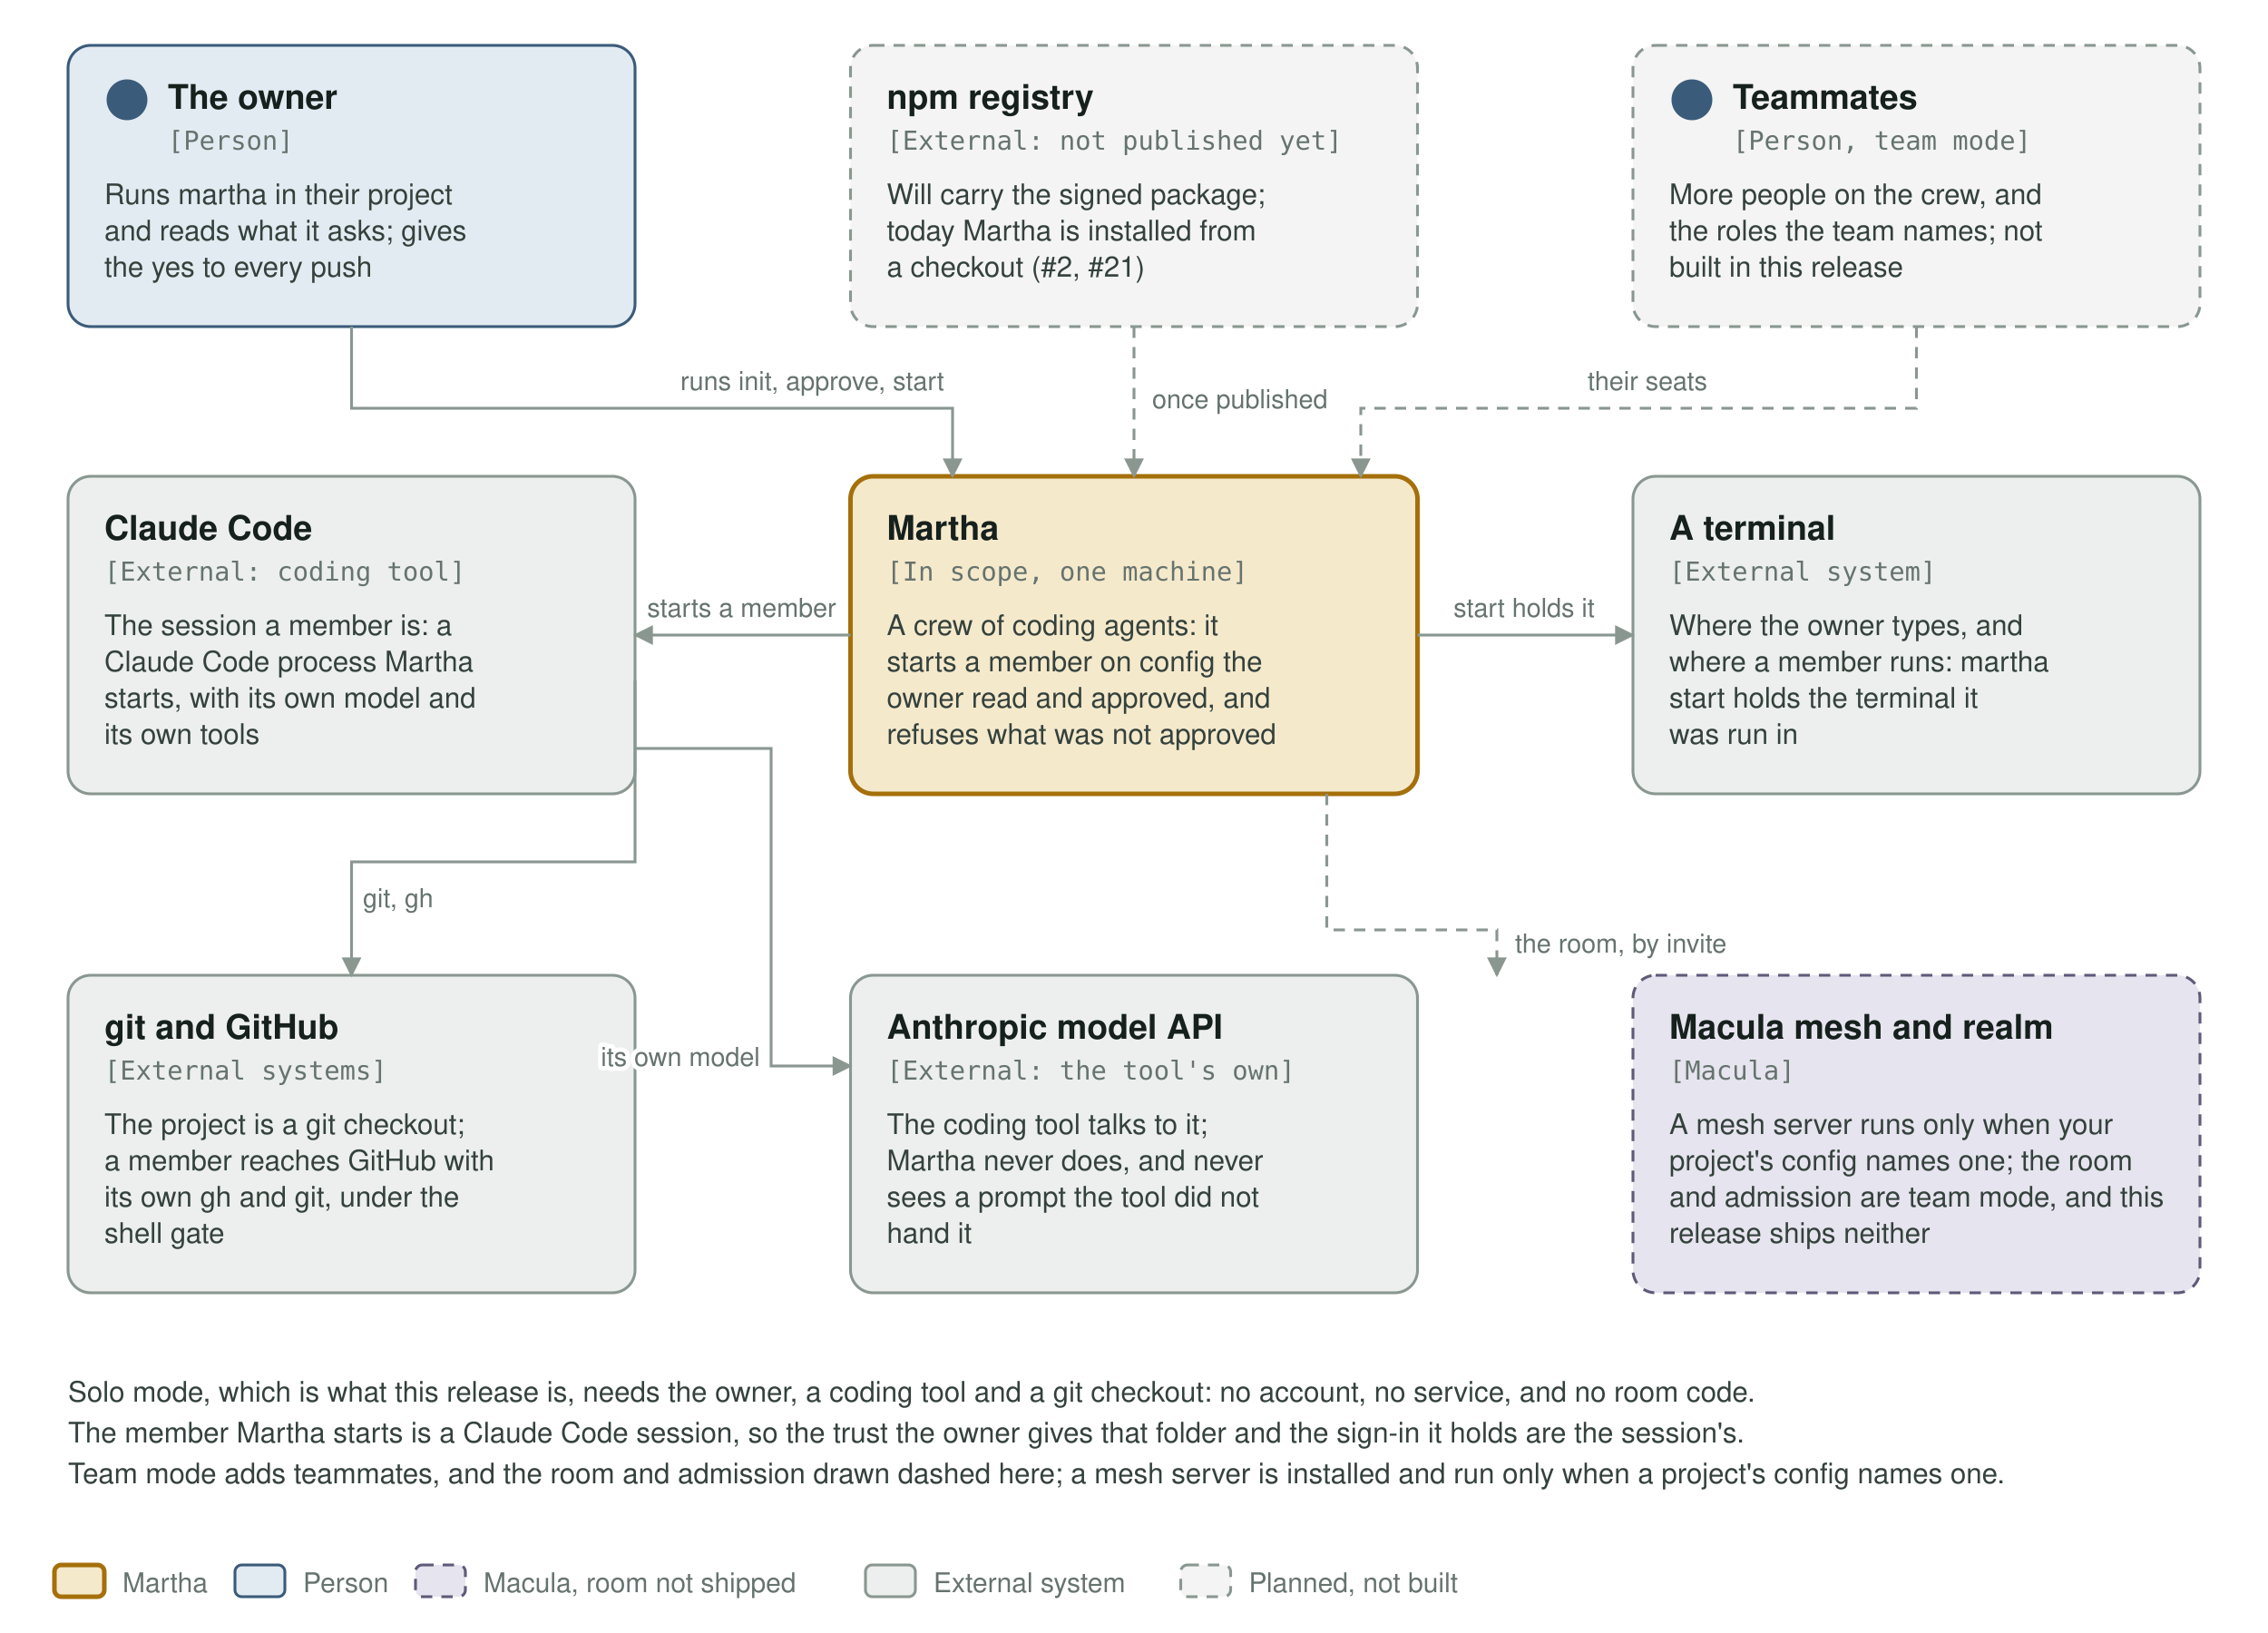
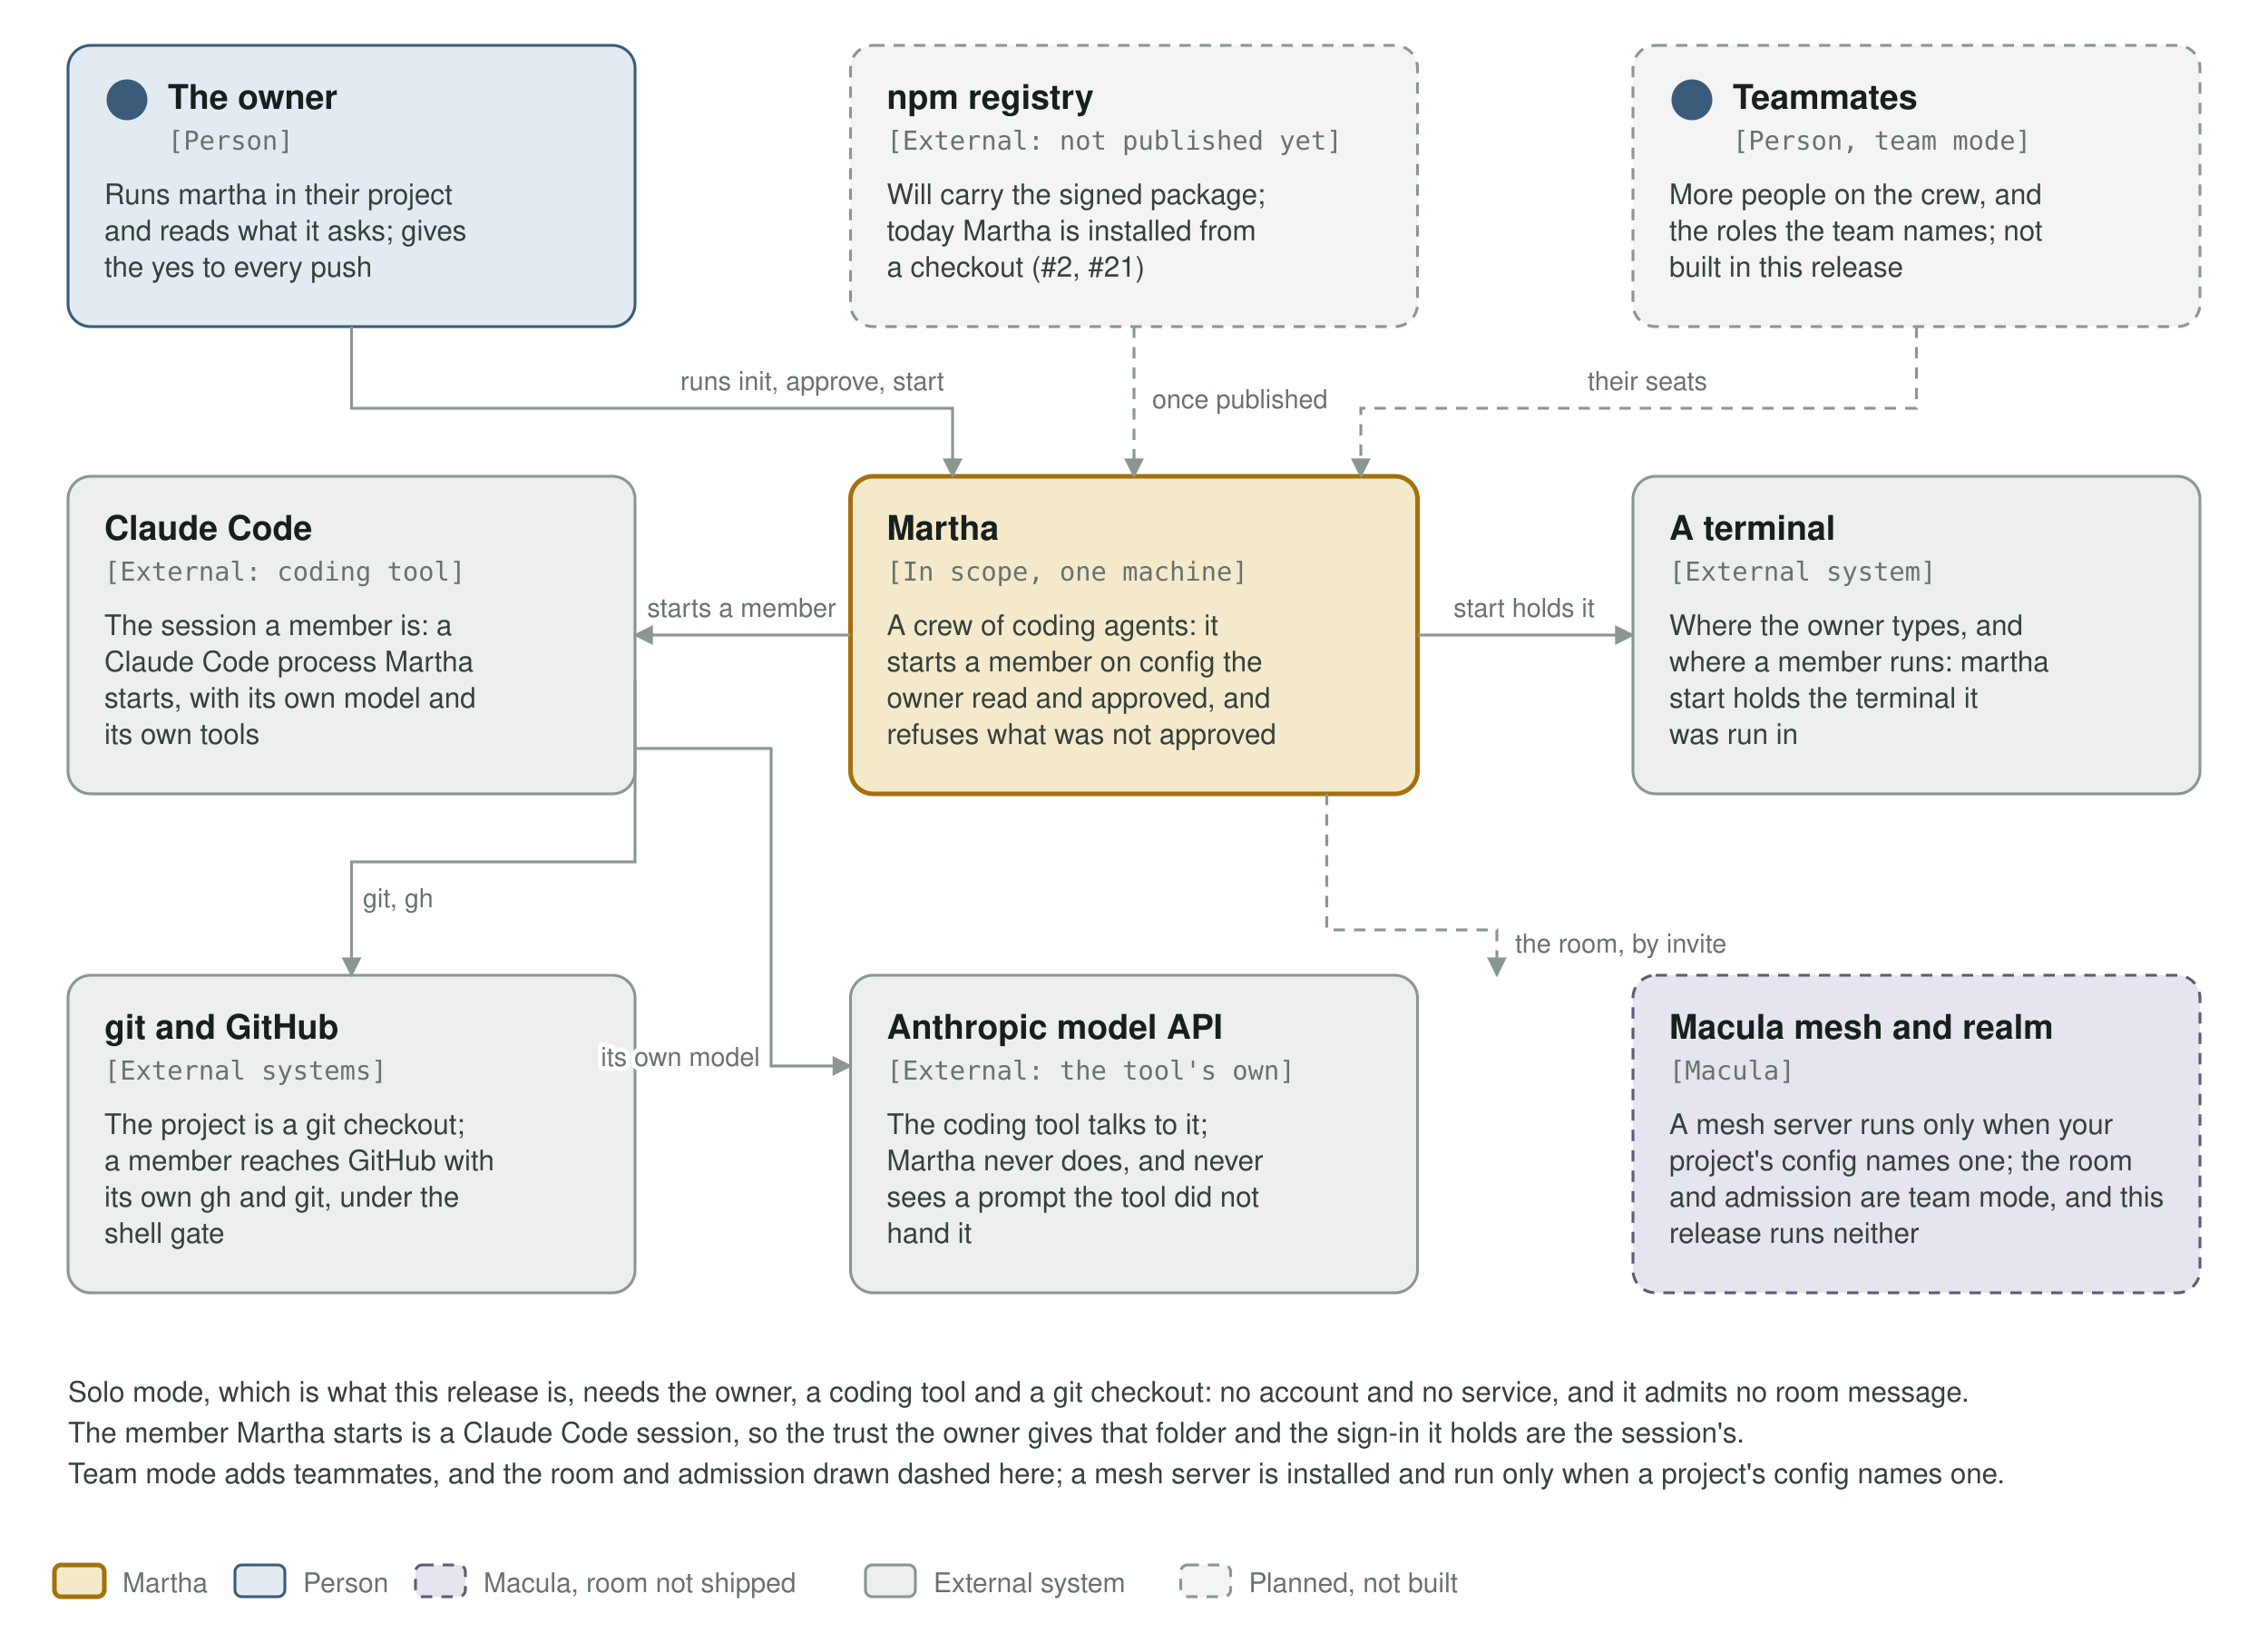
<svg xmlns="http://www.w3.org/2000/svg" viewBox="0 0 1000 720" role="img" aria-label="Martha system context">
  <style>
.t-name { font-family: "Atkinson Hyperlegible", "Segoe UI", system-ui, -apple-system, Helvetica, Arial, sans-serif; font-size: 15px; font-weight: 700; }
.t-desc { font-family: "Atkinson Hyperlegible", "Segoe UI", system-ui, -apple-system, Helvetica, Arial, sans-serif; font-size: 12.5px; }
.t-rel { font-family: "Atkinson Hyperlegible", "Segoe UI", system-ui, -apple-system, Helvetica, Arial, sans-serif; font-size: 11.5px; paint-order: stroke; stroke-width: 4px; stroke-linejoin: round; }
.t-code { font-family: "JetBrains Mono", ui-monospace, Menlo, Consolas, monospace; font-size: 13px; font-weight: 600; }
.t-type { font-family: "JetBrains Mono", ui-monospace, Menlo, Consolas, monospace; font-size: 11.5px; }
.t-bound { font-family: "JetBrains Mono", ui-monospace, Menlo, Consolas, monospace; font-size: 12px; font-weight: 600; }
.t-leg { font-family: "Atkinson Hyperlegible", "Segoe UI", system-ui, -apple-system, Helvetica, Arial, sans-serif; font-size: 12px; }
.edge { fill: none; stroke-width: 1.25; }
.edge-team { fill: none; stroke-width: 1.25; stroke-dasharray: 5 4; }
.bg { fill: #FFFFFF; }
.b-sys { fill: #F5E9CC; stroke: #A56F0A; stroke-width: 2; }
.b-per { fill: #E3EBF2; stroke: #3B5B7A; stroke-width: 1.25; }
.b-mac { fill: #E6E4EE; stroke: #5E5A78; stroke-width: 1.25; stroke-dasharray: 5 4; }
.b-ext { fill: #ECEFED; stroke: #8A9791; stroke-width: 1.25; }
.b-cmp { fill: #FFFFFF; stroke: #A56F0A; stroke-width: 1.25; }
.b-dat { fill: #FBF6EA; stroke: #A56F0A; stroke-width: 1.25; }
.b-team { fill: #FFFFFF; stroke: #5E5A78; stroke-width: 1.25; stroke-dasharray: 5 4; }
.b-later { fill: #F3F4F3; stroke: #8A9791; stroke-width: 1.25; stroke-dasharray: 5 4; }
.bound { fill: none; stroke: #B3BDB8; stroke-width: 1; }
.head { fill: #3B5B7A; }
.t-name, .t-code { fill: #16201D; }
.t-type, .t-bound, .t-leg { fill: #66736E; }
.t-desc { fill: #34413C; }
.t-rel { fill: #66736E; stroke: #FFFFFF; }
.edge, .edge-team { stroke: #8A9791; }
.arrowhead { fill: #8A9791; }
@media (prefers-color-scheme: dark) {
.bg { fill: #171F1C; }
.b-sys { fill: #3A2E13; stroke: #E3AA3C; }
.b-per { fill: #1D2A36; stroke: #8EB4D8; }
.b-mac { fill: #26243A; stroke: #A9A4C8; }
.b-ext { fill: #1C2421; stroke: #7D8B85; }
.b-cmp { fill: #171F1C; stroke: #E3AA3C; }
.b-dat { fill: #2A2414; stroke: #E3AA3C; }
.b-team { fill: #171F1C; stroke: #A9A4C8; }
.b-later { fill: #1C2421; stroke: #7D8B85; }
.bound { stroke: #4A5752; }
.head { fill: #8EB4D8; }
.t-name, .t-code { fill: #E6ECE9; }
.t-type, .t-bound, .t-leg { fill: #93A09A; }
.t-desc { fill: #C3CDC8; }
.t-rel { fill: #93A09A; stroke: #171F1C; }
.edge, .edge-team { stroke: #7D8B85; }
.arrowhead { fill: #7D8B85; }
}
</style>
  <defs>
    <marker id="a" viewBox="0 0 10 10" refX="9" refY="5" markerWidth="7" markerHeight="7" orient="auto-start-reverse">
      <path class="arrowhead" d="M0 0L10 5L0 10z" />
    </marker>
  </defs>
  <rect class="bg" x="0" y="0" width="1000" height="720" />
  <rect class="b-per" x="30" y="20" width="250" height="124" rx="10" />
  <circle class="head" cx="56" cy="44" r="9" />
  <text class="t-name" x="74" y="48">The owner</text>
  <text class="t-type" x="74" y="66">[Person]</text>
  <text class="t-desc" x="46" y="90">Runs martha in their project</text>
  <text class="t-desc" x="46" y="106">and reads what it asks; gives</text>
  <text class="t-desc" x="46" y="122">the yes to every push</text>
  <rect class="b-later" x="375" y="20" width="250" height="124" rx="10" />
  <text class="t-name" x="391" y="48">npm registry</text>
  <text class="t-type" x="391" y="66">[External: not published yet]</text>
  <text class="t-desc" x="391" y="90">Will carry the signed package;</text>
  <text class="t-desc" x="391" y="106">today Martha is installed from</text>
  <text class="t-desc" x="391" y="122">a checkout (#2, #21)</text>
  <rect class="b-later" x="720" y="20" width="250" height="124" rx="10" />
  <circle class="head" cx="746" cy="44" r="9" />
  <text class="t-name" x="764" y="48">Teammates</text>
  <text class="t-type" x="764" y="66">[Person, team mode]</text>
  <text class="t-desc" x="736" y="90">More people on the crew, and</text>
  <text class="t-desc" x="736" y="106">the roles the team names; not</text>
  <text class="t-desc" x="736" y="122">built in this release</text>
  <rect class="b-ext" x="30" y="210" width="250" height="140" rx="10" />
  <text class="t-name" x="46" y="238">Claude Code</text>
  <text class="t-type" x="46" y="256">[External: coding tool]</text>
  <text class="t-desc" x="46" y="280">The session a member is: a</text>
  <text class="t-desc" x="46" y="296">Claude Code process Martha</text>
  <text class="t-desc" x="46" y="312">starts, with its own model and</text>
  <text class="t-desc" x="46" y="328">its own tools</text>
  <rect class="b-sys" x="375" y="210" width="250" height="140" rx="10" />
  <text class="t-name" x="391" y="238">Martha</text>
  <text class="t-type" x="391" y="256">[In scope, one machine]</text>
  <text class="t-desc" x="391" y="280">A crew of coding agents: it</text>
  <text class="t-desc" x="391" y="296">starts a member on config the</text>
  <text class="t-desc" x="391" y="312">owner read and approved, and</text>
  <text class="t-desc" x="391" y="328">refuses what was not approved</text>
  <rect class="b-ext" x="720" y="210" width="250" height="140" rx="10" />
  <text class="t-name" x="736" y="238">A terminal</text>
  <text class="t-type" x="736" y="256">[External system]</text>
  <text class="t-desc" x="736" y="280">Where the owner types, and</text>
  <text class="t-desc" x="736" y="296">where a member runs: martha</text>
  <text class="t-desc" x="736" y="312">start holds the terminal it</text>
  <text class="t-desc" x="736" y="328">was run in</text>
  <rect class="b-ext" x="30" y="430" width="250" height="140" rx="10" />
  <text class="t-name" x="46" y="458">git and GitHub</text>
  <text class="t-type" x="46" y="476">[External systems]</text>
  <text class="t-desc" x="46" y="500">The project is a git checkout;</text>
  <text class="t-desc" x="46" y="516">a member reaches GitHub with</text>
  <text class="t-desc" x="46" y="532">its own gh and git, under the</text>
  <text class="t-desc" x="46" y="548">shell gate</text>
  <rect class="b-ext" x="375" y="430" width="250" height="140" rx="10" />
  <text class="t-name" x="391" y="458">Anthropic model API</text>
  <text class="t-type" x="391" y="476">[External: the tool's own]</text>
  <text class="t-desc" x="391" y="500">The coding tool talks to it;</text>
  <text class="t-desc" x="391" y="516">Martha never does, and never</text>
  <text class="t-desc" x="391" y="532">sees a prompt the tool did not</text>
  <text class="t-desc" x="391" y="548">hand it</text>
  <rect class="b-mac" x="720" y="430" width="250" height="140" rx="10" />
  <text class="t-name" x="736" y="458">Macula mesh and realm</text>
  <text class="t-type" x="736" y="476">[Macula]</text>
  <text class="t-desc" x="736" y="500">A mesh server runs only when your</text>
  <text class="t-desc" x="736" y="516">project's config names one; the room</text>
  <text class="t-desc" x="736" y="532">and admission are team mode, and this</text>
-   <text class="t-desc" x="736" y="548">release ships neither</text>
+   <text class="t-desc" x="736" y="548">release runs neither</text>
  <path class="edge" d="M155 144V180H420V210" marker-end="url(#a)" />
  <text class="t-rel" x="300" y="172">runs init, approve, start</text>
  <path class="edge-team" d="M500 144V210" marker-end="url(#a)" />
  <text class="t-rel" x="508" y="180">once published</text>
  <path class="edge-team" d="M845 144V180H600V210" marker-end="url(#a)" />
  <text class="t-rel" x="700" y="172">their seats</text>
  <path class="edge" d="M375 280H280" marker-end="url(#a)" />
  <text class="t-rel" x="327" y="272" text-anchor="middle">starts a member</text>
  <path class="edge" d="M625 280H720" marker-end="url(#a)" />
  <text class="t-rel" x="672" y="272" text-anchor="middle">start holds it</text>
  <path class="edge" d="M280 300V380H155V430" marker-end="url(#a)" />
  <text class="t-rel" x="160" y="400">git, gh</text>
  <path class="edge" d="M280 330H340V470H375" marker-end="url(#a)" />
  <text class="t-rel" x="300" y="470" text-anchor="middle">its own model</text>
  <path class="edge-team" d="M585 350V410H660V430" marker-end="url(#a)" />
  <text class="t-rel" x="668" y="420">the room, by invite</text>
-   <text class="t-desc" x="30" y="618">Solo mode, which is what this release is, needs the owner, a coding tool and a git checkout: no account, no service, and no room code.</text>
+   <text class="t-desc" x="30" y="618">Solo mode, which is what this release is, needs the owner, a coding tool and a git checkout: no account and no service, and it admits no room message.</text>
  <text class="t-desc" x="30" y="636">The member Martha starts is a Claude Code session, so the trust the owner gives that folder and the sign-in it holds are the session's.</text>
  <text class="t-desc" x="30" y="654">Team mode adds teammates, and the room and admission drawn dashed here; a mesh server is installed and run only when a project's config names one.</text>
  <rect class="b-sys" x="24" y="690" width="22" height="14" rx="3" />
  <text class="t-leg" x="54" y="702">Martha</text>
  <rect class="b-per" x="103.6" y="690" width="22" height="14" rx="3" />
  <text class="t-leg" x="133.6" y="702">Person</text>
  <rect class="b-mac" x="183.2" y="690" width="22" height="14" rx="3" />
  <text class="t-leg" x="213.2" y="702">Macula, room not shipped</text>
  <rect class="b-ext" x="381.6" y="690" width="22" height="14" rx="3" />
  <text class="t-leg" x="411.6" y="702">External system</text>
  <rect class="b-later" x="520.6" y="690" width="22" height="14" rx="3" />
  <text class="t-leg" x="550.6" y="702">Planned, not built</text>
</svg>
